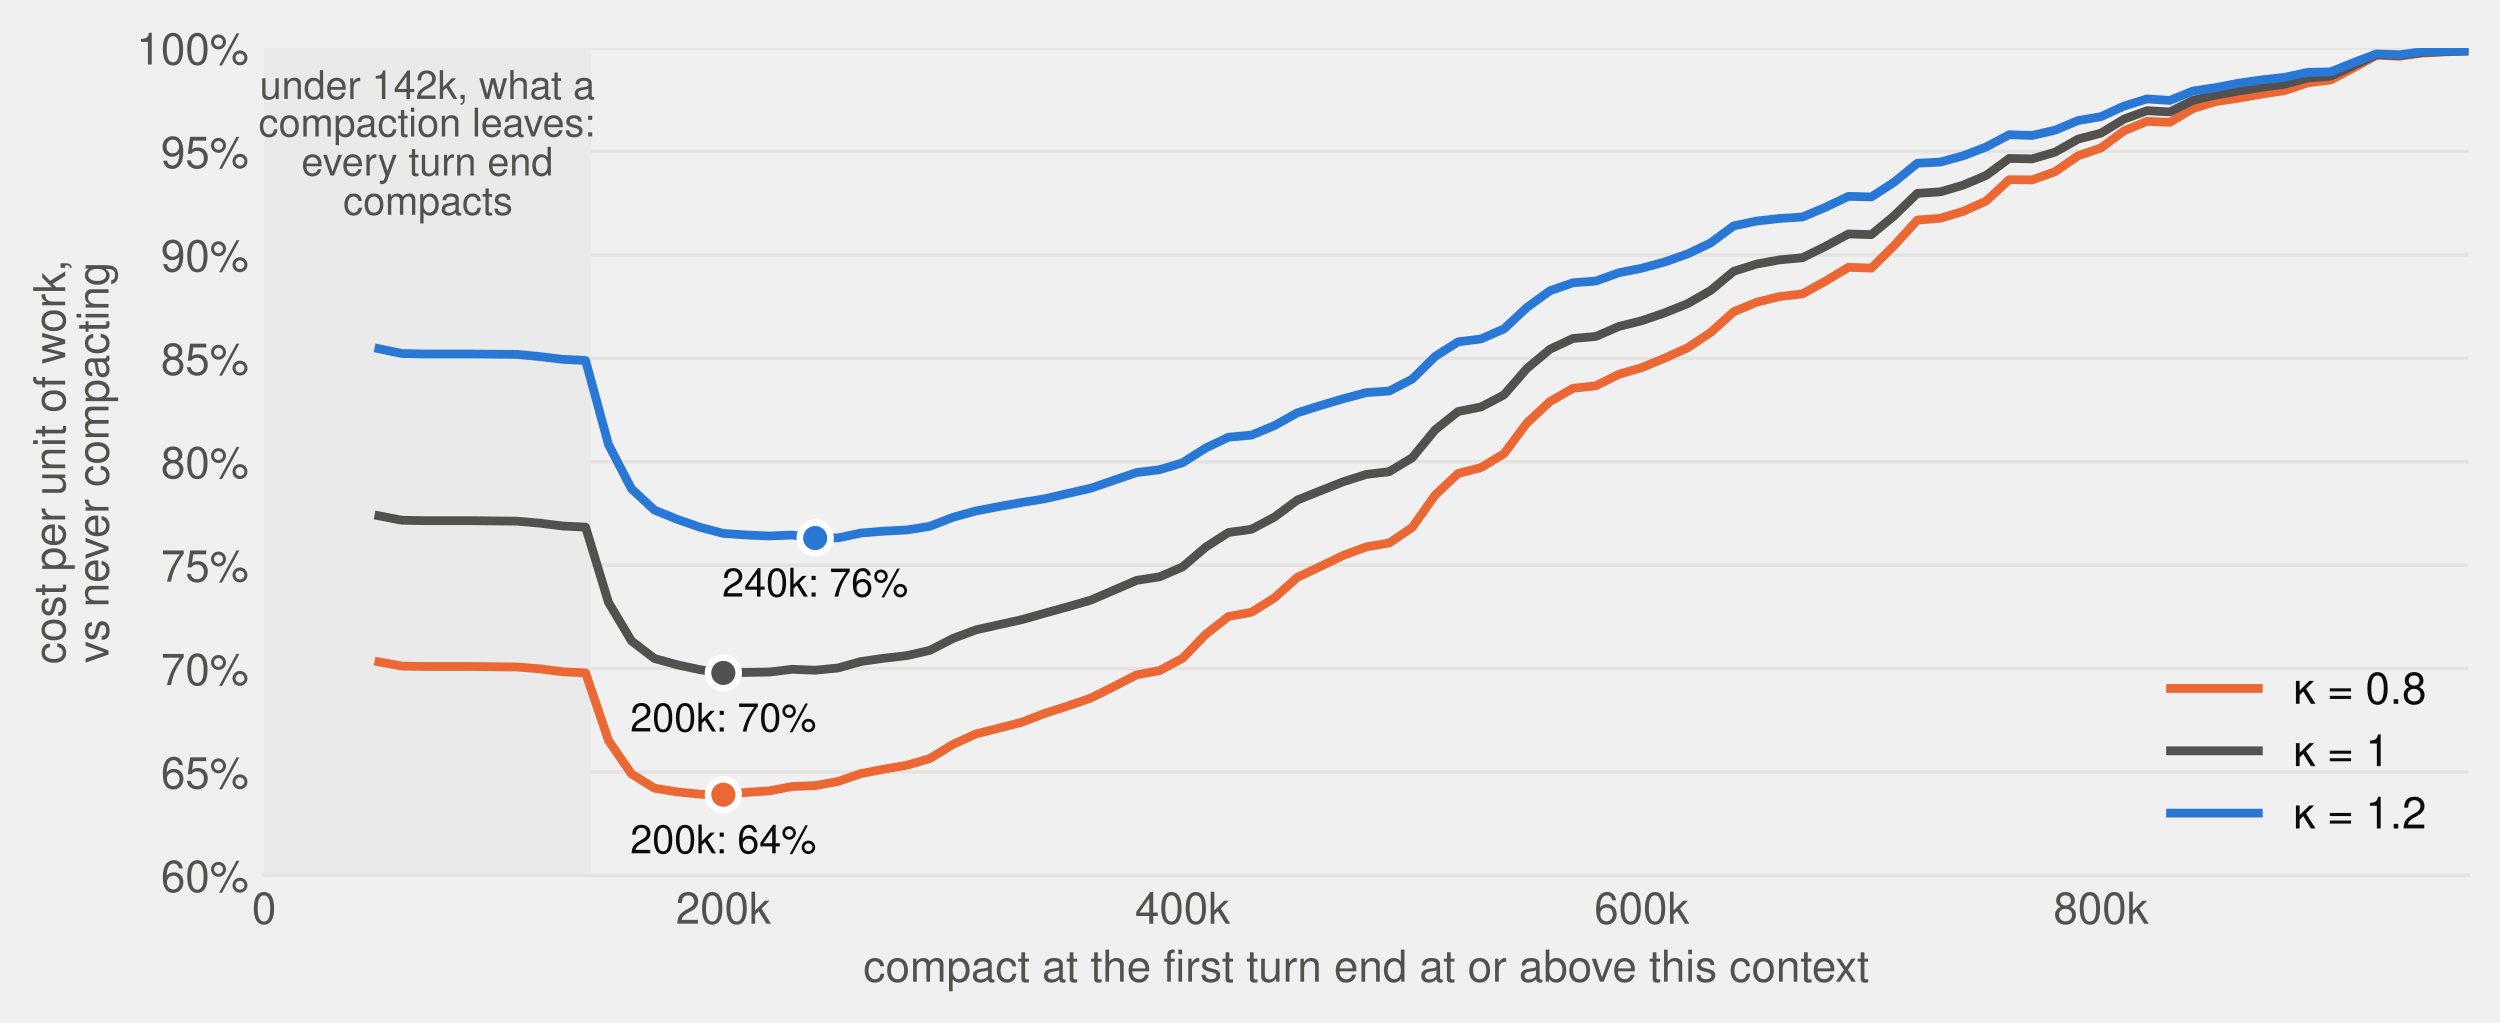
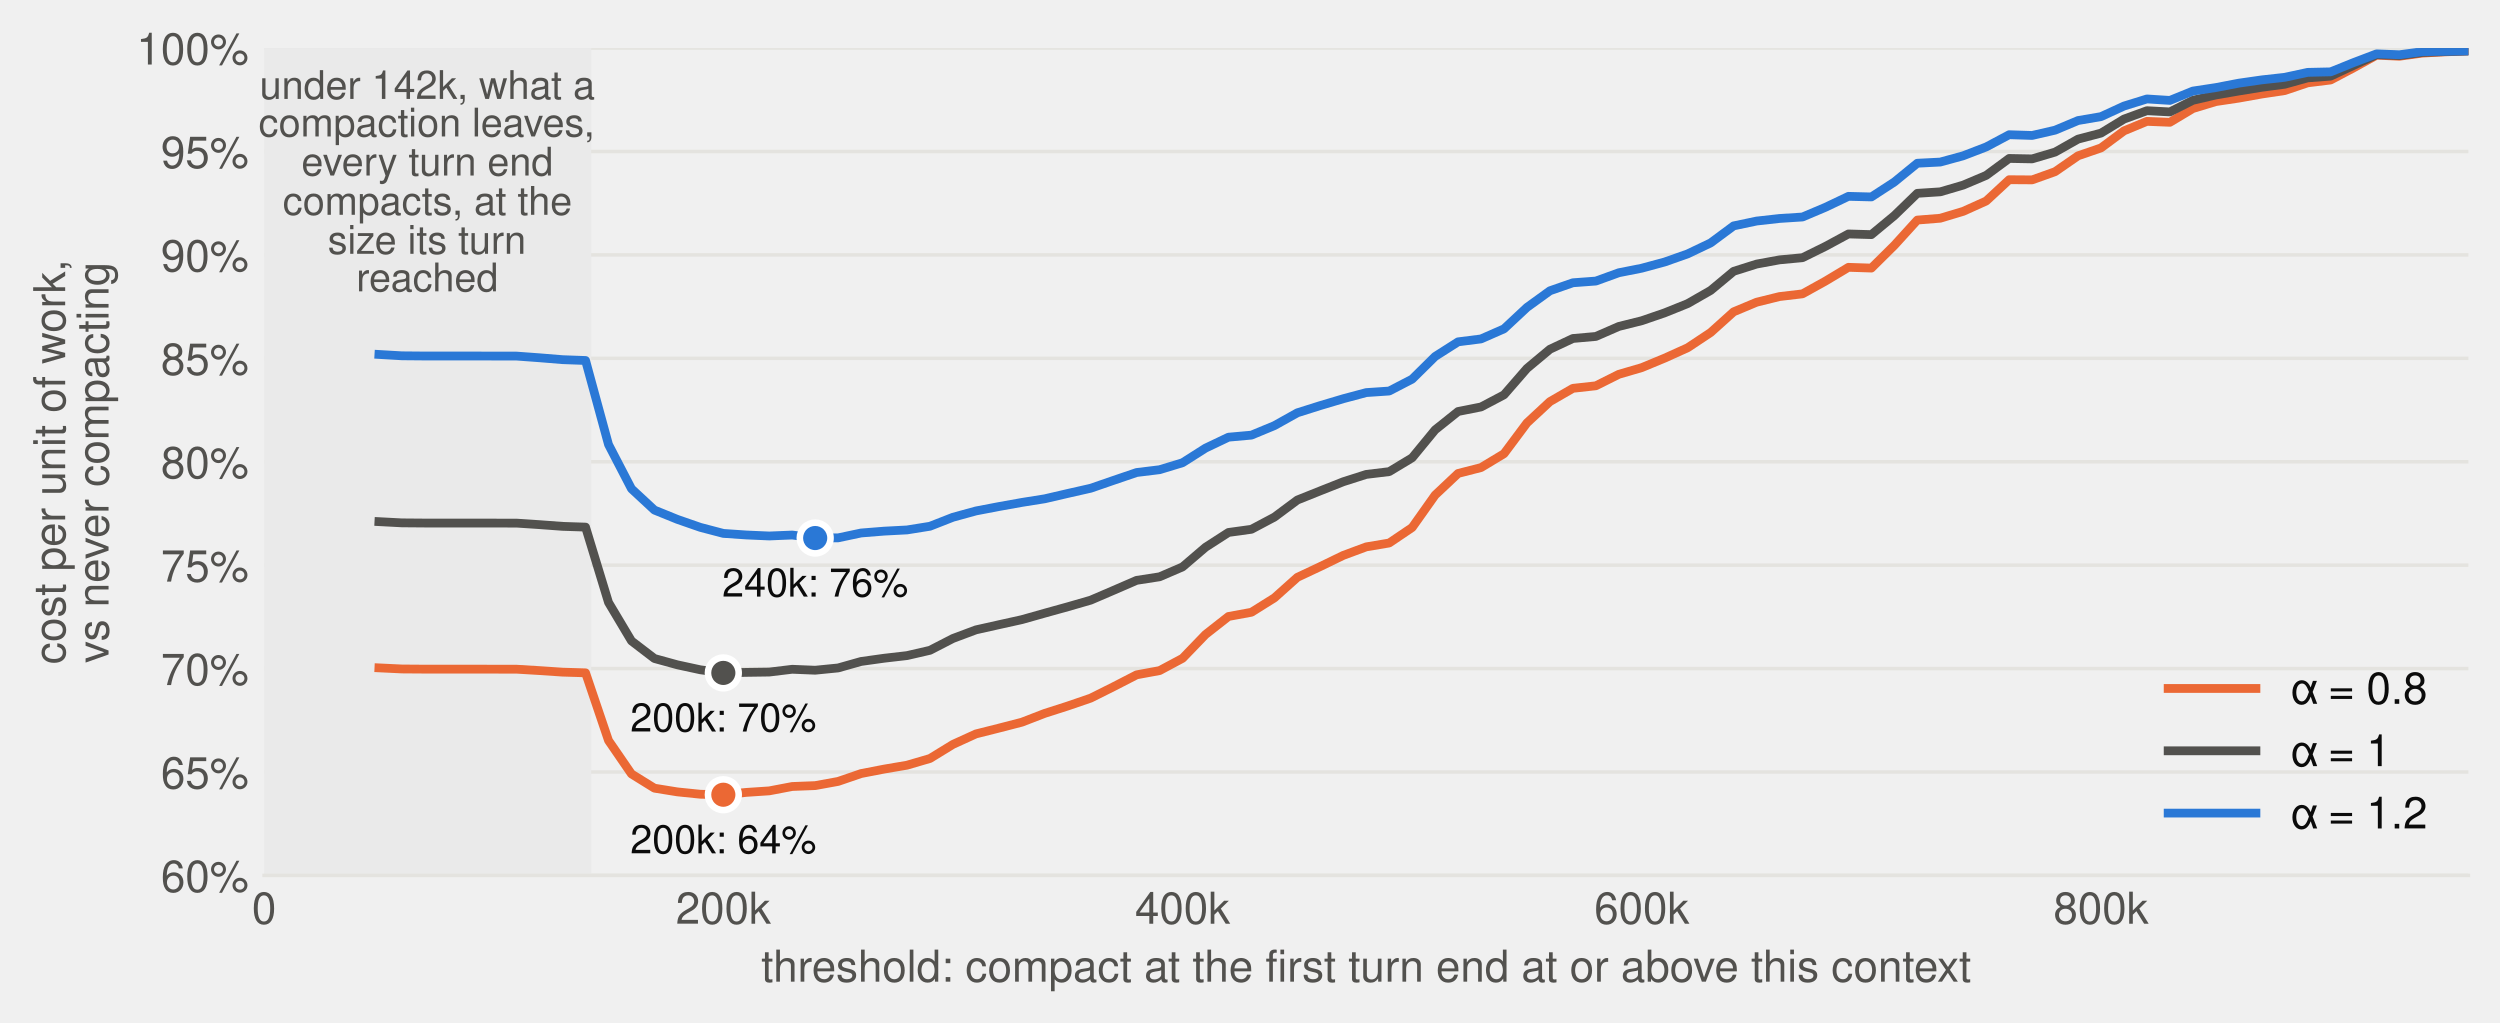
<svg xmlns="http://www.w3.org/2000/svg" xmlns:xlink="http://www.w3.org/1999/xlink" width="569.568pt" height="232.93pt" viewBox="0 0 569.568 232.93" version="1.1">
  <defs>
    <style type="text/css">*{stroke-linejoin: round; stroke-linecap: butt}</style>
  </defs>
  <g id="figure_1">
    <g id="patch_1">
      <path d="M 0 232.93  L 569.568 232.93  L 569.568 0  L 0 0  L 0 232.93  z " style="fill: none" />
    </g>
    <g id="axes_1">
      <g id="patch_2">
        <path d="M 60.168 199.446  L 562.368 199.446  L 562.368 10.95  L 60.168 10.95  L 60.168 199.446  z " style="fill: none" />
      </g>
      <g id="matplotlib.axis_1">
        <g id="xtick_1">
          <g id="line2d_1" />
          <g id="text_1">
            <text style="font-size: 10px; font-family: 'Helvetica', 'Arial', 'DejaVu Sans'; text-anchor: middle; fill: #52514e" x="60.168" y="210.446" transform="rotate(-0 60.16758 210.446)">0</text>
          </g>
        </g>
        <g id="xtick_2">
          <g id="line2d_2" />
          <g id="text_2">
            <text style="font-size: 10px; font-family: 'Helvetica', 'Arial', 'DejaVu Sans'; text-anchor: middle; fill: #52514e" x="164.793" y="210.446" transform="rotate(-0 164.7926 210.446)">200k</text>
          </g>
        </g>
        <g id="xtick_3">
          <g id="line2d_3" />
          <g id="text_3">
            <text style="font-size: 10px; font-family: 'Helvetica', 'Arial', 'DejaVu Sans'; text-anchor: middle; fill: #52514e" x="269.418" y="210.446" transform="rotate(-0 269.4176 210.446)">400k</text>
          </g>
        </g>
        <g id="xtick_4">
          <g id="line2d_4" />
          <g id="text_4">
            <text style="font-size: 10px; font-family: 'Helvetica', 'Arial', 'DejaVu Sans'; text-anchor: middle; fill: #52514e" x="374.043" y="210.446" transform="rotate(-0 374.0426 210.446)">600k</text>
          </g>
        </g>
        <g id="xtick_5">
          <g id="line2d_5" />
          <g id="text_5">
            <text style="font-size: 10px; font-family: 'Helvetica', 'Arial', 'DejaVu Sans'; text-anchor: middle; fill: #52514e" x="478.668" y="210.446" transform="rotate(-0 478.6676 210.446)">800k</text>
          </g>
        </g>
        <g id="text_6">
-           <text style="font-size: 10px; font-family: 'Helvetica', 'Arial', 'DejaVu Sans'; text-anchor: middle; fill: #52514e" x="311.268" y="223.645" transform="rotate(-0 311.2676 223.6452)">compact at the first turn end at or above this context</text>
+           <text style="font-size: 10px; font-family: 'Helvetica', 'Arial', 'DejaVu Sans'; text-anchor: middle; fill: #52514e" x="311.268" y="223.645" transform="rotate(-0 311.2676 223.6452)">threshold: compact at the first turn end at or above this context</text>
        </g>
      </g>
      <g id="matplotlib.axis_2">
        <g id="ytick_1">
          <g id="line2d_6">
            <path d="M 60.168 199.446  L 562.368 199.446  " clip-path="url(#p92335eda85)" style="fill: none; stroke: #e4e3df; stroke-width: 0.8; stroke-linecap: square" />
          </g>
          <g id="line2d_7" />
          <g id="text_7">
            <text style="font-size: 10px; font-family: 'Helvetica', 'Arial', 'DejaVu Sans'; text-anchor: end; fill: #52514e" x="56.668" y="203.196" transform="rotate(-0 56.66758 203.196)">60%</text>
          </g>
        </g>
        <g id="ytick_2">
          <g id="line2d_8">
            <path d="M 60.168 175.884  L 562.368 175.884  " clip-path="url(#p92335eda85)" style="fill: none; stroke: #e4e3df; stroke-width: 0.8; stroke-linecap: square" />
          </g>
          <g id="line2d_9" />
          <g id="text_8">
            <text style="font-size: 10px; font-family: 'Helvetica', 'Arial', 'DejaVu Sans'; text-anchor: end; fill: #52514e" x="56.668" y="179.634" transform="rotate(-0 56.66758 179.634)">65%</text>
          </g>
        </g>
        <g id="ytick_3">
          <g id="line2d_10">
            <path d="M 60.168 152.322  L 562.368 152.322  " clip-path="url(#p92335eda85)" style="fill: none; stroke: #e4e3df; stroke-width: 0.8; stroke-linecap: square" />
          </g>
          <g id="line2d_11" />
          <g id="text_9">
            <text style="font-size: 10px; font-family: 'Helvetica', 'Arial', 'DejaVu Sans'; text-anchor: end; fill: #52514e" x="56.668" y="156.072" transform="rotate(-0 56.66758 156.072)">70%</text>
          </g>
        </g>
        <g id="ytick_4">
          <g id="line2d_12">
            <path d="M 60.168 128.76  L 562.368 128.76  " clip-path="url(#p92335eda85)" style="fill: none; stroke: #e4e3df; stroke-width: 0.8; stroke-linecap: square" />
          </g>
          <g id="line2d_13" />
          <g id="text_10">
            <text style="font-size: 10px; font-family: 'Helvetica', 'Arial', 'DejaVu Sans'; text-anchor: end; fill: #52514e" x="56.668" y="132.51" transform="rotate(-0 56.66758 132.51)">75%</text>
          </g>
        </g>
        <g id="ytick_5">
          <g id="line2d_14">
            <path d="M 60.168 105.198  L 562.368 105.198  " clip-path="url(#p92335eda85)" style="fill: none; stroke: #e4e3df; stroke-width: 0.8; stroke-linecap: square" />
          </g>
          <g id="line2d_15" />
          <g id="text_11">
            <text style="font-size: 10px; font-family: 'Helvetica', 'Arial', 'DejaVu Sans'; text-anchor: end; fill: #52514e" x="56.668" y="108.948" transform="rotate(-0 56.66758 108.948)">80%</text>
          </g>
        </g>
        <g id="ytick_6">
          <g id="line2d_16">
            <path d="M 60.168 81.636  L 562.368 81.636  " clip-path="url(#p92335eda85)" style="fill: none; stroke: #e4e3df; stroke-width: 0.8; stroke-linecap: square" />
          </g>
          <g id="line2d_17" />
          <g id="text_12">
            <text style="font-size: 10px; font-family: 'Helvetica', 'Arial', 'DejaVu Sans'; text-anchor: end; fill: #52514e" x="56.668" y="85.386" transform="rotate(-0 56.66758 85.386)">85%</text>
          </g>
        </g>
        <g id="ytick_7">
          <g id="line2d_18">
            <path d="M 60.168 58.074  L 562.368 58.074  " clip-path="url(#p92335eda85)" style="fill: none; stroke: #e4e3df; stroke-width: 0.8; stroke-linecap: square" />
          </g>
          <g id="line2d_19" />
          <g id="text_13">
            <text style="font-size: 10px; font-family: 'Helvetica', 'Arial', 'DejaVu Sans'; text-anchor: end; fill: #52514e" x="56.668" y="61.824" transform="rotate(-0 56.66758 61.824)">90%</text>
          </g>
        </g>
        <g id="ytick_8">
          <g id="line2d_20">
            <path d="M 60.168 34.512  L 562.368 34.512  " clip-path="url(#p92335eda85)" style="fill: none; stroke: #e4e3df; stroke-width: 0.8; stroke-linecap: square" />
          </g>
          <g id="line2d_21" />
          <g id="text_14">
            <text style="font-size: 10px; font-family: 'Helvetica', 'Arial', 'DejaVu Sans'; text-anchor: end; fill: #52514e" x="56.668" y="38.262" transform="rotate(-0 56.66758 38.262)">95%</text>
          </g>
        </g>
        <g id="ytick_9">
          <g id="line2d_22">
            <path d="M 60.168 10.95  L 562.368 10.95  " clip-path="url(#p92335eda85)" style="fill: none; stroke: #e4e3df; stroke-width: 0.8; stroke-linecap: square" />
          </g>
          <g id="line2d_23" />
          <g id="text_15">
            <text style="font-size: 10px; font-family: 'Helvetica', 'Arial', 'DejaVu Sans'; text-anchor: end; fill: #52514e" x="56.668" y="14.7" transform="rotate(-0 56.66758 14.7)">100%</text>
          </g>
        </g>
        <g id="text_16">
          <text style="font-size: 10px; font-family: 'Helvetica', 'Arial', 'DejaVu Sans'; fill: #52514e" transform="translate(14.84893 151.3253) rotate(-90)">cost per unit of work,</text>
          <text style="font-size: 10px; font-family: 'Helvetica', 'Arial', 'DejaVu Sans'; fill: #52514e" transform="translate(24.73115 151.0496) rotate(-90)">vs never compacting</text>
        </g>
      </g>
      <g id="patch_3">
        <path d="M 60.168 199.446  L 134.696 199.446  L 134.696 10.95  L 60.168 10.95  z " clip-path="url(#p92335eda85)" style="fill: #eaeaea" />
      </g>
      <g id="line2d_24">
-         <path d="M 86.324 150.795  L 91.555 151.752  L 96.786 151.842  L 102.018 151.842  L 107.249 151.842  L 112.48 151.903  L 117.711 151.961  L 122.943 152.376  L 128.174 153.046  L 133.405 153.288  L 138.636 168.711  L 143.868 176.326  L 149.099 179.569  L 154.33 180.413  L 159.561 180.95  L 164.793 181.06  L 170.024 180.531  L 175.255 180.182  L 180.486 179.185  L 185.718 178.981  L 190.949 178.03  L 196.18 176.236  L 201.411 175.223  L 206.643 174.332  L 211.874 172.802  L 217.105 169.593  L 222.336 167.208  L 227.568 165.89  L 232.799 164.539  L 238.03 162.522  L 243.261 160.846  L 248.493 159.049  L 253.724 156.435  L 258.955 153.744  L 264.186 152.78  L 269.418 149.983  L 274.649 144.557  L 279.88 140.45  L 285.111 139.489  L 290.343 136.213  L 295.574 131.532  L 300.805 129.07  L 306.036 126.532  L 311.268 124.59  L 316.499 123.709  L 321.73 120.176  L 326.961 112.792  L 332.193 107.865  L 337.424 106.523  L 342.655 103.362  L 347.886 96.349  L 353.118 91.493  L 358.349 88.472  L 363.58 87.893  L 368.811 85.278  L 374.043 83.751  L 379.274 81.584  L 384.505 79.221  L 389.736 75.751  L 394.968 71.041  L 400.199 68.855  L 405.43 67.562  L 410.661 66.945  L 415.893 64.041  L 421.124 60.905  L 426.355 61.075  L 431.586 55.895  L 436.818 50.138  L 442.049 49.719  L 447.28 48.148  L 452.511 45.791  L 457.743 40.944  L 462.974 40.98  L 468.205 39.112  L 473.436 35.496  L 478.668 33.696  L 483.899 29.815  L 489.13 27.648  L 494.361 27.864  L 499.593 24.729  L 504.824 23.142  L 510.055 22.359  L 515.286 21.423  L 520.518 20.637  L 525.749 18.871  L 530.98 18.224  L 536.211 15.461  L 541.443 12.573  L 546.674 12.812  L 551.905 12.092  L 557.136 11.811  L 562.368 11.599  " clip-path="url(#p92335eda85)" style="fill: none; stroke: #eb6834; stroke-width: 2; stroke-linecap: square" />
+         <path d="M 86.324 152.157  L 91.555 152.409  L 96.786 152.447  L 102.018 152.447  L 107.249 152.447  L 112.48 152.455  L 117.711 152.464  L 122.943 152.78  L 128.174 153.133  L 133.405 153.289  L 138.636 168.711  L 143.868 176.326  L 149.099 179.569  L 154.33 180.413  L 159.561 180.95  L 164.793 181.06  L 170.024 180.531  L 175.255 180.182  L 180.486 179.185  L 185.718 178.981  L 190.949 178.03  L 196.18 176.236  L 201.411 175.223  L 206.643 174.332  L 211.874 172.802  L 217.105 169.593  L 222.336 167.208  L 227.568 165.89  L 232.799 164.539  L 238.03 162.522  L 243.261 160.846  L 248.493 159.049  L 253.724 156.435  L 258.955 153.744  L 264.186 152.78  L 269.418 149.983  L 274.649 144.557  L 279.88 140.45  L 285.111 139.489  L 290.343 136.213  L 295.574 131.532  L 300.805 129.07  L 306.036 126.532  L 311.268 124.59  L 316.499 123.709  L 321.73 120.176  L 326.961 112.792  L 332.193 107.865  L 337.424 106.523  L 342.655 103.362  L 347.886 96.349  L 353.118 91.493  L 358.349 88.472  L 363.58 87.893  L 368.811 85.278  L 374.043 83.751  L 379.274 81.584  L 384.505 79.221  L 389.736 75.751  L 394.968 71.041  L 400.199 68.855  L 405.43 67.562  L 410.661 66.945  L 415.893 64.041  L 421.124 60.905  L 426.355 61.075  L 431.586 55.895  L 436.818 50.138  L 442.049 49.719  L 447.28 48.148  L 452.511 45.791  L 457.743 40.944  L 462.974 40.98  L 468.205 39.112  L 473.436 35.496  L 478.668 33.696  L 483.899 29.815  L 489.13 27.648  L 494.361 27.864  L 499.593 24.729  L 504.824 23.142  L 510.055 22.359  L 515.286 21.423  L 520.518 20.637  L 525.749 18.871  L 530.98 18.224  L 536.211 15.461  L 541.443 12.573  L 546.674 12.812  L 551.905 12.092  L 557.136 11.811  L 562.368 11.599  " clip-path="url(#p92335eda85)" style="fill: none; stroke: #eb6834; stroke-width: 2; stroke-linecap: square" />
      </g>
      <g id="line2d_25">
-         <path d="M 86.324 117.514  L 91.555 118.528  L 96.786 118.626  L 102.018 118.626  L 107.249 118.626  L 112.48 118.68  L 117.711 118.731  L 122.943 119.18  L 128.174 119.839  L 133.405 120.089  L 138.636 137.254  L 143.868 146.023  L 149.099 150.024  L 154.33 151.464  L 159.561 152.598  L 164.793 153.307  L 170.024 153.19  L 175.255 153.114  L 180.486 152.48  L 185.718 152.696  L 190.949 152.175  L 196.18 150.699  L 201.411 149.966  L 206.643 149.362  L 211.874 148.155  L 217.105 145.461  L 222.336 143.502  L 227.568 142.329  L 232.799 141.17  L 238.03 139.693  L 243.261 138.242  L 248.493 136.73  L 253.724 134.484  L 258.955 132.218  L 264.186 131.409  L 269.418 129.156  L 274.649 124.681  L 279.88 121.308  L 285.111 120.586  L 290.343 117.81  L 295.574 113.92  L 300.805 111.824  L 306.036 109.754  L 311.268 108.083  L 316.499 107.451  L 321.73 104.293  L 326.961 97.931  L 332.193 93.752  L 337.424 92.712  L 342.655 89.952  L 347.886 83.933  L 353.118 79.567  L 358.349 77.115  L 363.58 76.651  L 368.811 74.374  L 374.043 73.067  L 379.274 71.269  L 384.505 69.163  L 389.736 66.167  L 394.968 61.815  L 400.199 60.162  L 405.43 59.2  L 410.661 58.711  L 415.893 56.129  L 421.124 53.301  L 426.355 53.453  L 431.586 49.119  L 436.818 44.045  L 442.049 43.704  L 447.28 42.169  L 452.511 39.954  L 457.743 36.098  L 462.974 36.198  L 468.205 34.651  L 473.436 31.698  L 478.668 30.325  L 483.899 27.134  L 489.13 25.222  L 494.361 25.499  L 499.593 22.854  L 504.824 21.64  L 510.055 20.738  L 515.286 19.889  L 520.518 19.194  L 525.749 17.74  L 530.98 17.35  L 536.211 14.896  L 541.443 12.447  L 546.674 12.651  L 551.905 11.939  L 557.136 11.751  L 562.368 11.599  " clip-path="url(#p92335eda85)" style="fill: none; stroke: #52514e; stroke-width: 2; stroke-linecap: square" />
+         <path d="M 86.324 118.845  L 91.555 119.122  L 96.786 119.164  L 102.018 119.164  L 107.249 119.164  L 112.48 119.173  L 117.711 119.182  L 122.943 119.531  L 128.174 119.919  L 133.405 120.091  L 138.636 137.254  L 143.868 146.023  L 149.099 150.024  L 154.33 151.464  L 159.561 152.598  L 164.793 153.307  L 170.024 153.19  L 175.255 153.114  L 180.486 152.48  L 185.718 152.696  L 190.949 152.175  L 196.18 150.699  L 201.411 149.966  L 206.643 149.362  L 211.874 148.155  L 217.105 145.461  L 222.336 143.502  L 227.568 142.329  L 232.799 141.17  L 238.03 139.693  L 243.261 138.242  L 248.493 136.73  L 253.724 134.484  L 258.955 132.218  L 264.186 131.409  L 269.418 129.156  L 274.649 124.681  L 279.88 121.308  L 285.111 120.586  L 290.343 117.81  L 295.574 113.92  L 300.805 111.824  L 306.036 109.754  L 311.268 108.083  L 316.499 107.451  L 321.73 104.293  L 326.961 97.931  L 332.193 93.752  L 337.424 92.712  L 342.655 89.952  L 347.886 83.933  L 353.118 79.567  L 358.349 77.115  L 363.58 76.651  L 368.811 74.374  L 374.043 73.067  L 379.274 71.269  L 384.505 69.163  L 389.736 66.167  L 394.968 61.815  L 400.199 60.162  L 405.43 59.2  L 410.661 58.711  L 415.893 56.129  L 421.124 53.301  L 426.355 53.453  L 431.586 49.119  L 436.818 44.045  L 442.049 43.704  L 447.28 42.169  L 452.511 39.954  L 457.743 36.098  L 462.974 36.198  L 468.205 34.651  L 473.436 31.698  L 478.668 30.325  L 483.899 27.134  L 489.13 25.222  L 494.361 25.499  L 499.593 22.854  L 504.824 21.64  L 510.055 20.738  L 515.286 19.889  L 520.518 19.194  L 525.749 17.74  L 530.98 17.35  L 536.211 14.896  L 541.443 12.447  L 546.674 12.651  L 551.905 11.939  L 557.136 11.751  L 562.368 11.599  " clip-path="url(#p92335eda85)" style="fill: none; stroke: #52514e; stroke-width: 2; stroke-linecap: square" />
      </g>
      <g id="line2d_26">
-         <path d="M 86.324 79.45  L 91.555 80.541  L 96.786 80.648  L 102.018 80.648  L 107.249 80.648  L 112.48 80.696  L 117.711 80.742  L 122.943 81.232  L 128.174 81.872  L 133.405 82.129  L 138.636 101.281  L 143.868 111.357  L 149.099 116.21  L 154.33 118.33  L 159.561 120.149  L 164.793 121.524  L 170.024 121.882  L 175.255 122.111  L 180.486 121.895  L 185.718 122.577  L 190.949 122.538  L 196.18 121.429  L 201.411 121.01  L 206.643 120.734  L 211.874 119.896  L 217.105 117.847  L 222.336 116.411  L 227.568 115.407  L 232.799 114.47  L 238.03 113.637  L 243.261 112.422  L 248.493 111.237  L 253.724 109.432  L 258.955 107.65  L 264.186 107.011  L 269.418 105.419  L 274.649 102.096  L 279.88 99.604  L 285.111 99.135  L 290.343 96.968  L 295.574 94.047  L 300.805 92.396  L 306.036 90.84  L 311.268 89.443  L 316.499 89.087  L 321.73 86.373  L 326.961 81.211  L 332.193 77.879  L 337.424 77.216  L 342.655 74.919  L 347.886 70.031  L 353.118 66.246  L 358.349 64.422  L 363.58 64.034  L 368.811 62.137  L 374.043 61.101  L 379.274 59.683  L 384.505 57.834  L 389.736 55.339  L 394.968 51.461  L 400.199 50.361  L 405.43 49.775  L 410.661 49.438  L 415.893 47.224  L 421.124 44.733  L 426.355 44.866  L 431.586 41.461  L 436.818 37.189  L 442.049 36.921  L 447.28 35.486  L 452.511 33.475  L 457.743 30.692  L 462.974 30.861  L 468.205 29.657  L 473.436 27.461  L 478.668 26.568  L 483.899 24.163  L 489.13 22.543  L 494.361 22.876  L 499.593 20.747  L 504.824 19.952  L 510.055 18.948  L 515.286 18.198  L 520.518 17.617  L 525.749 16.487  L 530.98 16.37  L 536.211 14.26  L 541.443 12.27  L 546.674 12.472  L 551.905 11.774  L 557.136 11.685  L 562.368 11.599  " clip-path="url(#p92335eda85)" style="fill: none; stroke: #2a78d6; stroke-width: 2; stroke-linecap: square" />
+         <path d="M 86.324 80.755  L 91.555 81.061  L 96.786 81.107  L 102.018 81.107  L 107.249 81.107  L 112.48 81.117  L 117.711 81.127  L 122.943 81.512  L 128.174 81.941  L 133.405 82.131  L 138.636 101.281  L 143.868 111.357  L 149.099 116.21  L 154.33 118.33  L 159.561 120.149  L 164.793 121.524  L 170.024 121.882  L 175.255 122.111  L 180.486 121.895  L 185.718 122.577  L 190.949 122.538  L 196.18 121.429  L 201.411 121.01  L 206.643 120.734  L 211.874 119.896  L 217.105 117.847  L 222.336 116.411  L 227.568 115.407  L 232.799 114.47  L 238.03 113.637  L 243.261 112.422  L 248.493 111.237  L 253.724 109.432  L 258.955 107.65  L 264.186 107.011  L 269.418 105.419  L 274.649 102.096  L 279.88 99.604  L 285.111 99.135  L 290.343 96.968  L 295.574 94.047  L 300.805 92.396  L 306.036 90.84  L 311.268 89.443  L 316.499 89.087  L 321.73 86.373  L 326.961 81.211  L 332.193 77.879  L 337.424 77.216  L 342.655 74.919  L 347.886 70.031  L 353.118 66.246  L 358.349 64.422  L 363.58 64.034  L 368.811 62.137  L 374.043 61.101  L 379.274 59.683  L 384.505 57.834  L 389.736 55.339  L 394.968 51.461  L 400.199 50.361  L 405.43 49.775  L 410.661 49.438  L 415.893 47.224  L 421.124 44.733  L 426.355 44.866  L 431.586 41.461  L 436.818 37.189  L 442.049 36.921  L 447.28 35.486  L 452.511 33.475  L 457.743 30.692  L 462.974 30.861  L 468.205 29.657  L 473.436 27.461  L 478.668 26.568  L 483.899 24.163  L 489.13 22.543  L 494.361 22.876  L 499.593 20.747  L 504.824 19.952  L 510.055 18.948  L 515.286 18.198  L 520.518 17.617  L 525.749 16.487  L 530.98 16.37  L 536.211 14.26  L 541.443 12.27  L 546.674 12.472  L 551.905 11.774  L 557.136 11.685  L 562.368 11.599  " clip-path="url(#p92335eda85)" style="fill: none; stroke: #2a78d6; stroke-width: 2; stroke-linecap: square" />
      </g>
      <g id="patch_4">
        <path d="M 60.168 199.446  L 562.368 199.446  " style="fill: none; stroke: #e4e3df; stroke-width: 0.8; stroke-linejoin: miter; stroke-linecap: square" />
      </g>
      <g id="text_17">
        <text style="font-size: 9px; font-family: 'Helvetica', 'Arial', 'DejaVu Sans'; fill: #52514e" transform="translate(59.15846 22.54643)">under 142k, what a</text>
-         <text style="font-size: 9px; font-family: 'Helvetica', 'Arial', 'DejaVu Sans'; fill: #52514e" transform="translate(58.91378 31.0938)">compaction leaves:</text>
+         <text style="font-size: 9px; font-family: 'Helvetica', 'Arial', 'DejaVu Sans'; fill: #52514e" transform="translate(58.91378 31.0938)">compaction leaves,</text>
        <text style="font-size: 9px; font-family: 'Helvetica', 'Arial', 'DejaVu Sans'; fill: #52514e" transform="translate(68.66752 39.9878)">every turn end</text>
-         <text style="font-size: 9px; font-family: 'Helvetica', 'Arial', 'DejaVu Sans'; fill: #52514e" transform="translate(78.17588 48.93524)">compacts</text>
+         <text style="font-size: 9px; font-family: 'Helvetica', 'Arial', 'DejaVu Sans'; fill: #52514e" transform="translate(64.41784 48.93524)">compacts, at the</text>
+         <text style="font-size: 9px; font-family: 'Helvetica', 'Arial', 'DejaVu Sans'; fill: #52514e" transform="translate(74.67573 57.82925)">size its turn</text>
+         <text style="font-size: 9px; font-family: 'Helvetica', 'Arial', 'DejaVu Sans'; fill: #52514e" transform="translate(81.1712 66.37661)">reached</text>
      </g>
      <g id="line2d_27">
        <defs>
          <path id="mc287e890ce" d="M 0 3.5  C 0.928 3.5 1.819 3.131 2.475 2.475  C 3.131 1.819 3.5 0.928 3.5 0  C 3.5 -0.928 3.131 -1.819 2.475 -2.475  C 1.819 -3.131 0.928 -3.5 0 -3.5  C -0.928 -3.5 -1.819 -3.131 -2.475 -2.475  C -3.131 -1.819 -3.5 -0.928 -3.5 0  C -3.5 0.928 -3.131 1.819 -2.475 2.475  C -1.819 3.131 -0.928 3.5 0 3.5  z " style="stroke: #ffffff; stroke-width: 1.5" />
        </defs>
        <g clip-path="url(#p92335eda85)">
          <use xlink:href="#mc287e890ce" x="164.793" y="181.06" style="fill: #eb6834; stroke: #ffffff; stroke-width: 1.5" />
        </g>
      </g>
      <g id="text_18">
        <text style="font-size: 9px; font-family: 'Helvetica', 'Arial', 'DejaVu Sans'; text-anchor: middle; fill: #0b0b0b" x="164.793" y="194.407" transform="rotate(-0 164.7926 194.4072)">200k: 64%</text>
      </g>
      <g id="line2d_28">
        <defs>
          <path id="m342513ac75" d="M 0 3.5  C 0.928 3.5 1.819 3.131 2.475 2.475  C 3.131 1.819 3.5 0.928 3.5 0  C 3.5 -0.928 3.131 -1.819 2.475 -2.475  C 1.819 -3.131 0.928 -3.5 0 -3.5  C -0.928 -3.5 -1.819 -3.131 -2.475 -2.475  C -3.131 -1.819 -3.5 -0.928 -3.5 0  C -3.5 0.928 -3.131 1.819 -2.475 2.475  C -1.819 3.131 -0.928 3.5 0 3.5  z " style="stroke: #ffffff; stroke-width: 1.5" />
        </defs>
        <g clip-path="url(#p92335eda85)">
          <use xlink:href="#m342513ac75" x="164.793" y="153.307" style="fill: #52514e; stroke: #ffffff; stroke-width: 1.5" />
        </g>
      </g>
      <g id="text_19">
        <text style="font-size: 9px; font-family: 'Helvetica', 'Arial', 'DejaVu Sans'; text-anchor: middle; fill: #0b0b0b" x="164.793" y="166.654" transform="rotate(-0 164.7926 166.6541)">200k: 70%</text>
      </g>
      <g id="line2d_29">
        <defs>
          <path id="m560dafaeec" d="M 0 3.5  C 0.928 3.5 1.819 3.131 2.475 2.475  C 3.131 1.819 3.5 0.928 3.5 0  C 3.5 -0.928 3.131 -1.819 2.475 -2.475  C 1.819 -3.131 0.928 -3.5 0 -3.5  C -0.928 -3.5 -1.819 -3.131 -2.475 -2.475  C -3.131 -1.819 -3.5 -0.928 -3.5 0  C -3.5 0.928 -3.131 1.819 -2.475 2.475  C -1.819 3.131 -0.928 3.5 0 3.5  z " style="stroke: #ffffff; stroke-width: 1.5" />
        </defs>
        <g clip-path="url(#p92335eda85)">
          <use xlink:href="#m560dafaeec" x="185.718" y="122.577" style="fill: #2a78d6; stroke: #ffffff; stroke-width: 1.5" />
        </g>
      </g>
      <g id="text_20">
        <text style="font-size: 9px; font-family: 'Helvetica', 'Arial', 'DejaVu Sans'; text-anchor: middle; fill: #0b0b0b" x="185.718" y="135.925" transform="rotate(-0 185.7176 135.9247)">240k: 76%</text>
      </g>
      <g id="legend_1">
        <g id="line2d_30">
-           <path d="M 494.51 156.848  L 504.51 156.848  L 514.51 156.848  " style="fill: none; stroke: #eb6834; stroke-width: 2; stroke-linecap: square" />
+           <path d="M 493.963 156.848  L 503.963 156.848  L 513.963 156.848  " style="fill: none; stroke: #eb6834; stroke-width: 2; stroke-linecap: square" />
        </g>
        <g id="text_21">
-           <text style="font-size: 10px; font-family: 'Helvetica', 'Arial', 'DejaVu Sans'; text-anchor: start; fill: #0b0b0b" x="522.51" y="160.348" transform="rotate(-0 522.5098 160.3483)">κ = 0.8</text>
+           <text style="font-size: 10px; font-family: 'Helvetica', 'Arial', 'DejaVu Sans'; text-anchor: start; fill: #0b0b0b" x="521.963" y="160.348" transform="rotate(-0 521.9629 160.3483)">α = 0.8</text>
        </g>
        <g id="line2d_31">
-           <path d="M 494.51 171.048  L 504.51 171.048  L 514.51 171.048  " style="fill: none; stroke: #52514e; stroke-width: 2; stroke-linecap: square" />
+           <path d="M 493.963 171.048  L 503.963 171.048  L 513.963 171.048  " style="fill: none; stroke: #52514e; stroke-width: 2; stroke-linecap: square" />
        </g>
        <g id="text_22">
-           <text style="font-size: 10px; font-family: 'Helvetica', 'Arial', 'DejaVu Sans'; text-anchor: start; fill: #0b0b0b" x="522.51" y="174.548" transform="rotate(-0 522.5098 174.5476)">κ = 1</text>
+           <text style="font-size: 10px; font-family: 'Helvetica', 'Arial', 'DejaVu Sans'; text-anchor: start; fill: #0b0b0b" x="521.963" y="174.548" transform="rotate(-0 521.9629 174.5476)">α = 1</text>
        </g>
        <g id="line2d_32">
-           <path d="M 494.51 185.247  L 504.51 185.247  L 514.51 185.247  " style="fill: none; stroke: #2a78d6; stroke-width: 2; stroke-linecap: square" />
+           <path d="M 493.963 185.247  L 503.963 185.247  L 513.963 185.247  " style="fill: none; stroke: #2a78d6; stroke-width: 2; stroke-linecap: square" />
        </g>
        <g id="text_23">
-           <text style="font-size: 10px; font-family: 'Helvetica', 'Arial', 'DejaVu Sans'; text-anchor: start; fill: #0b0b0b" x="522.51" y="188.747" transform="rotate(-0 522.5098 188.7468)">κ = 1.2</text>
+           <text style="font-size: 10px; font-family: 'Helvetica', 'Arial', 'DejaVu Sans'; text-anchor: start; fill: #0b0b0b" x="521.963" y="188.747" transform="rotate(-0 521.9629 188.7468)">α = 1.2</text>
        </g>
      </g>
    </g>
  </g>
  <defs>
    <clipPath id="p92335eda85">
      <rect x="60.168" y="10.95" width="502.2" height="188.496" />
    </clipPath>
  </defs>
</svg>
